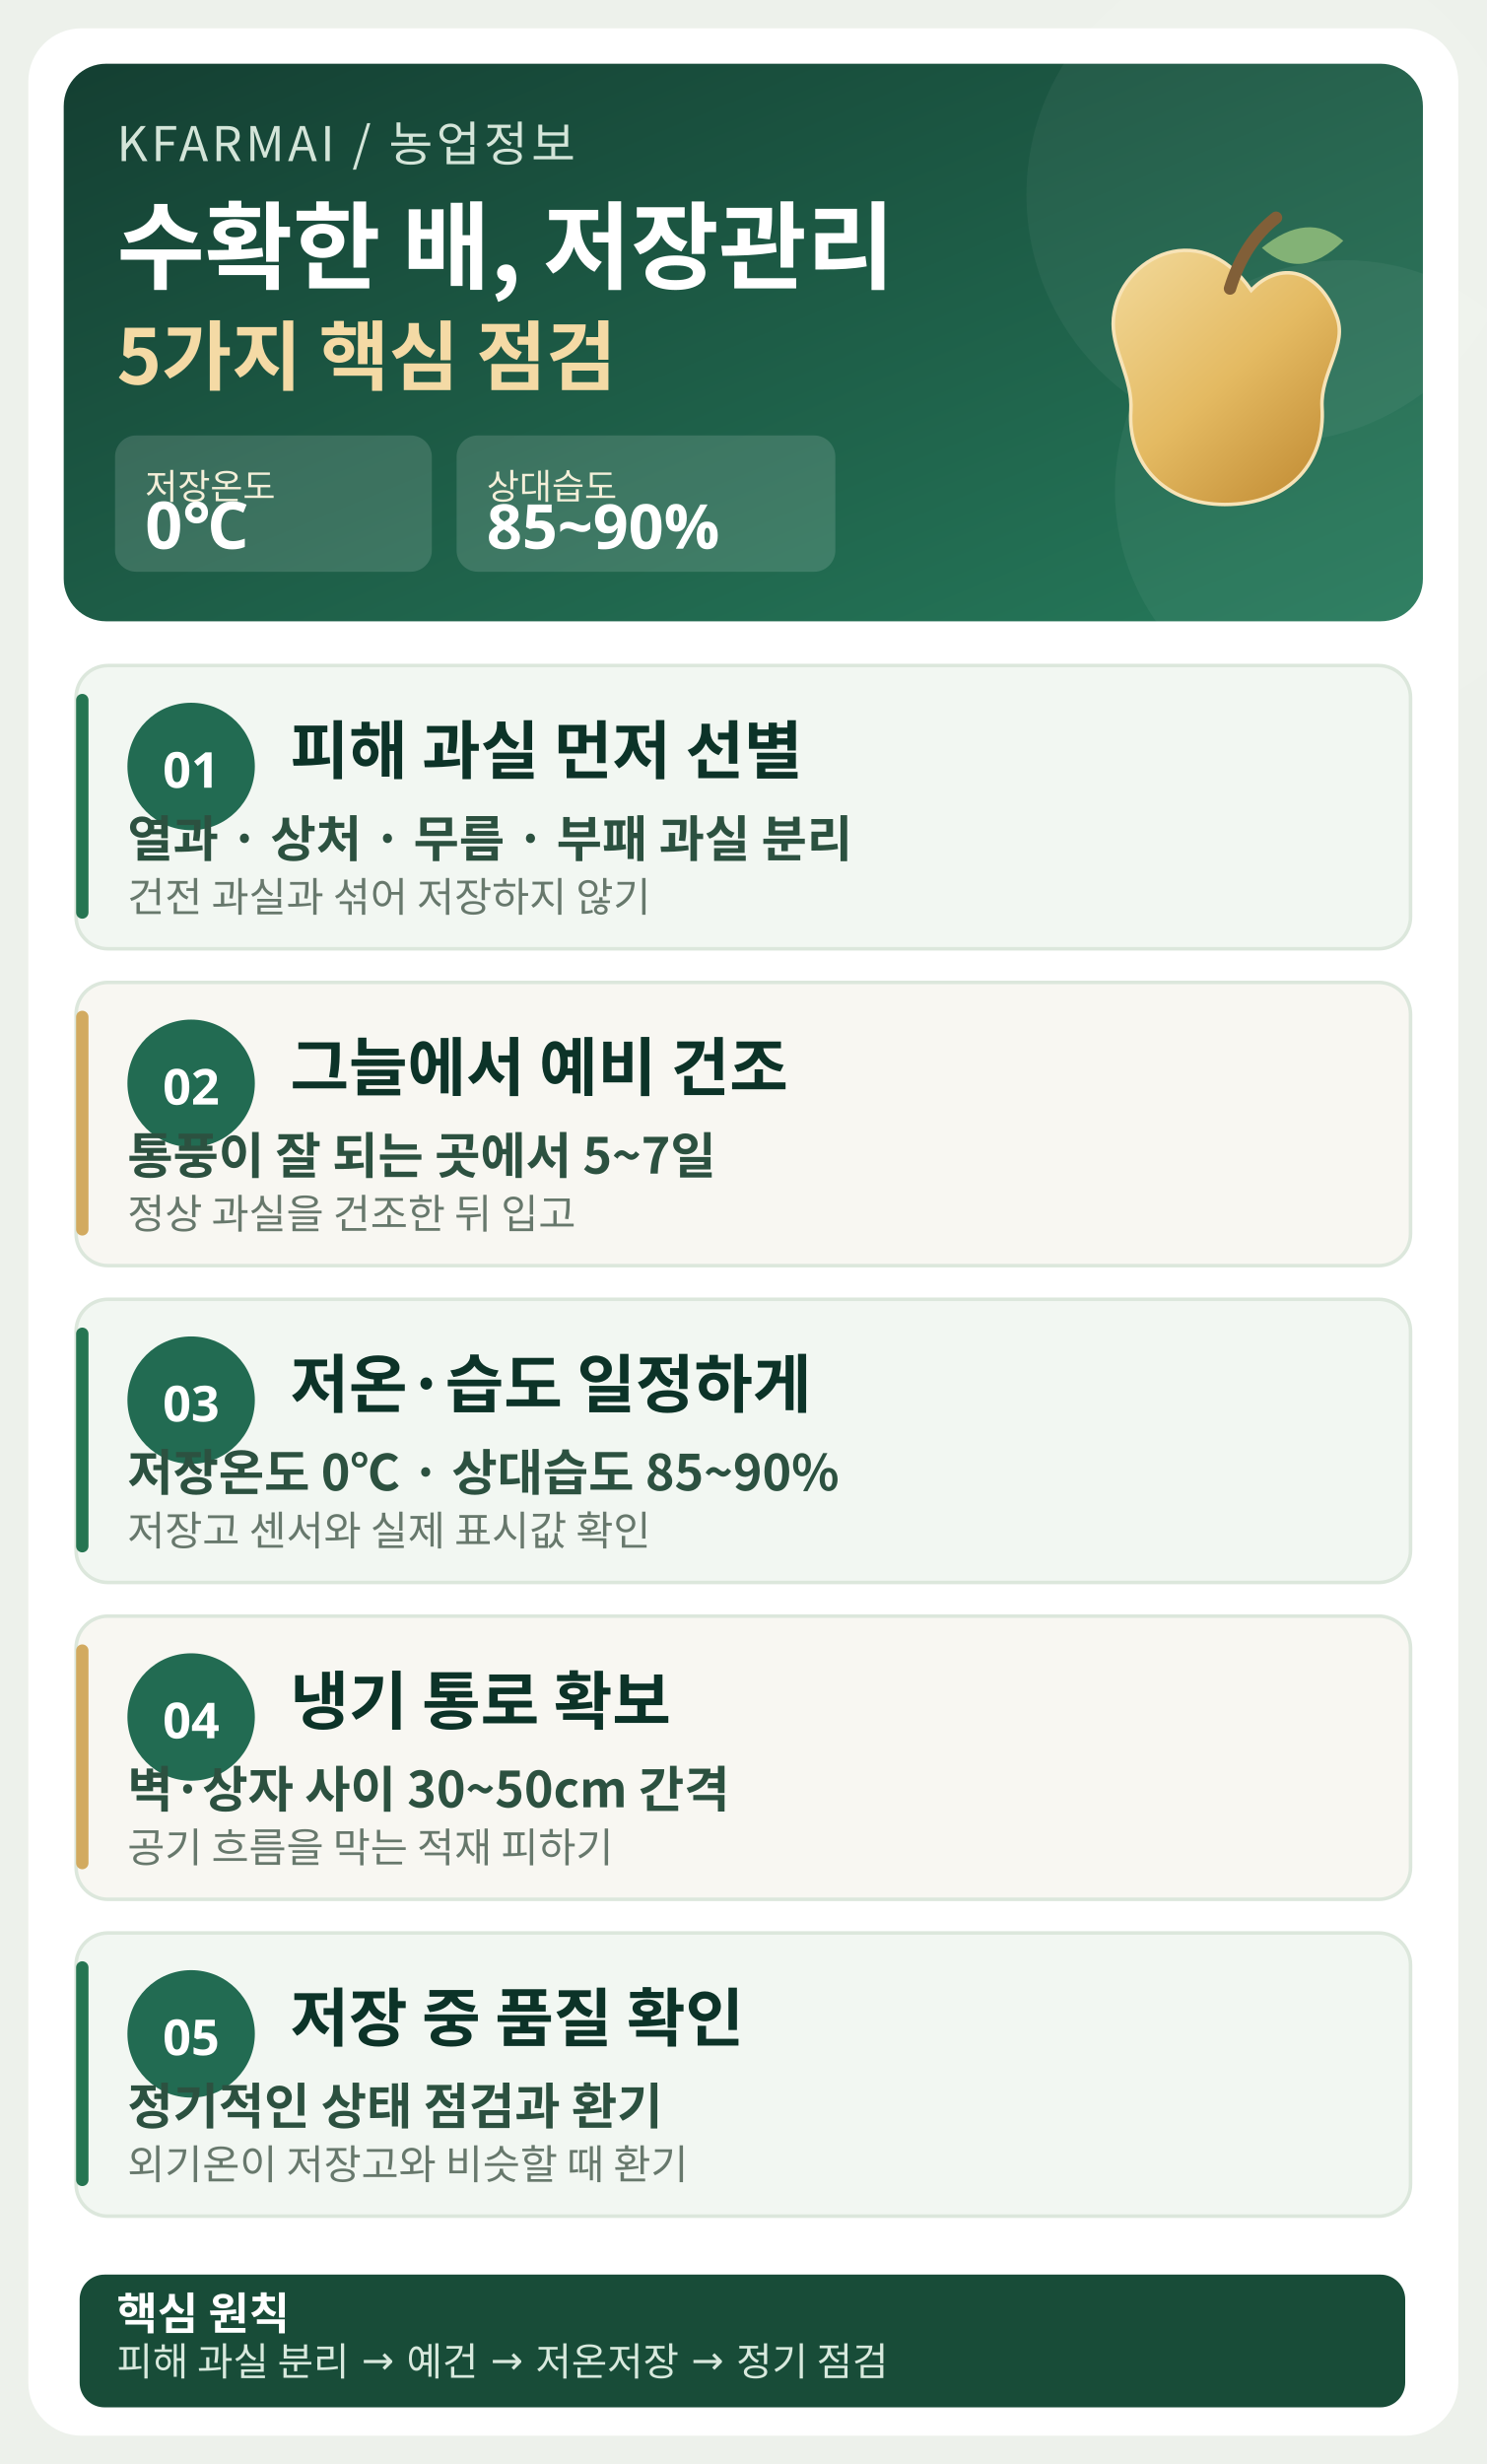
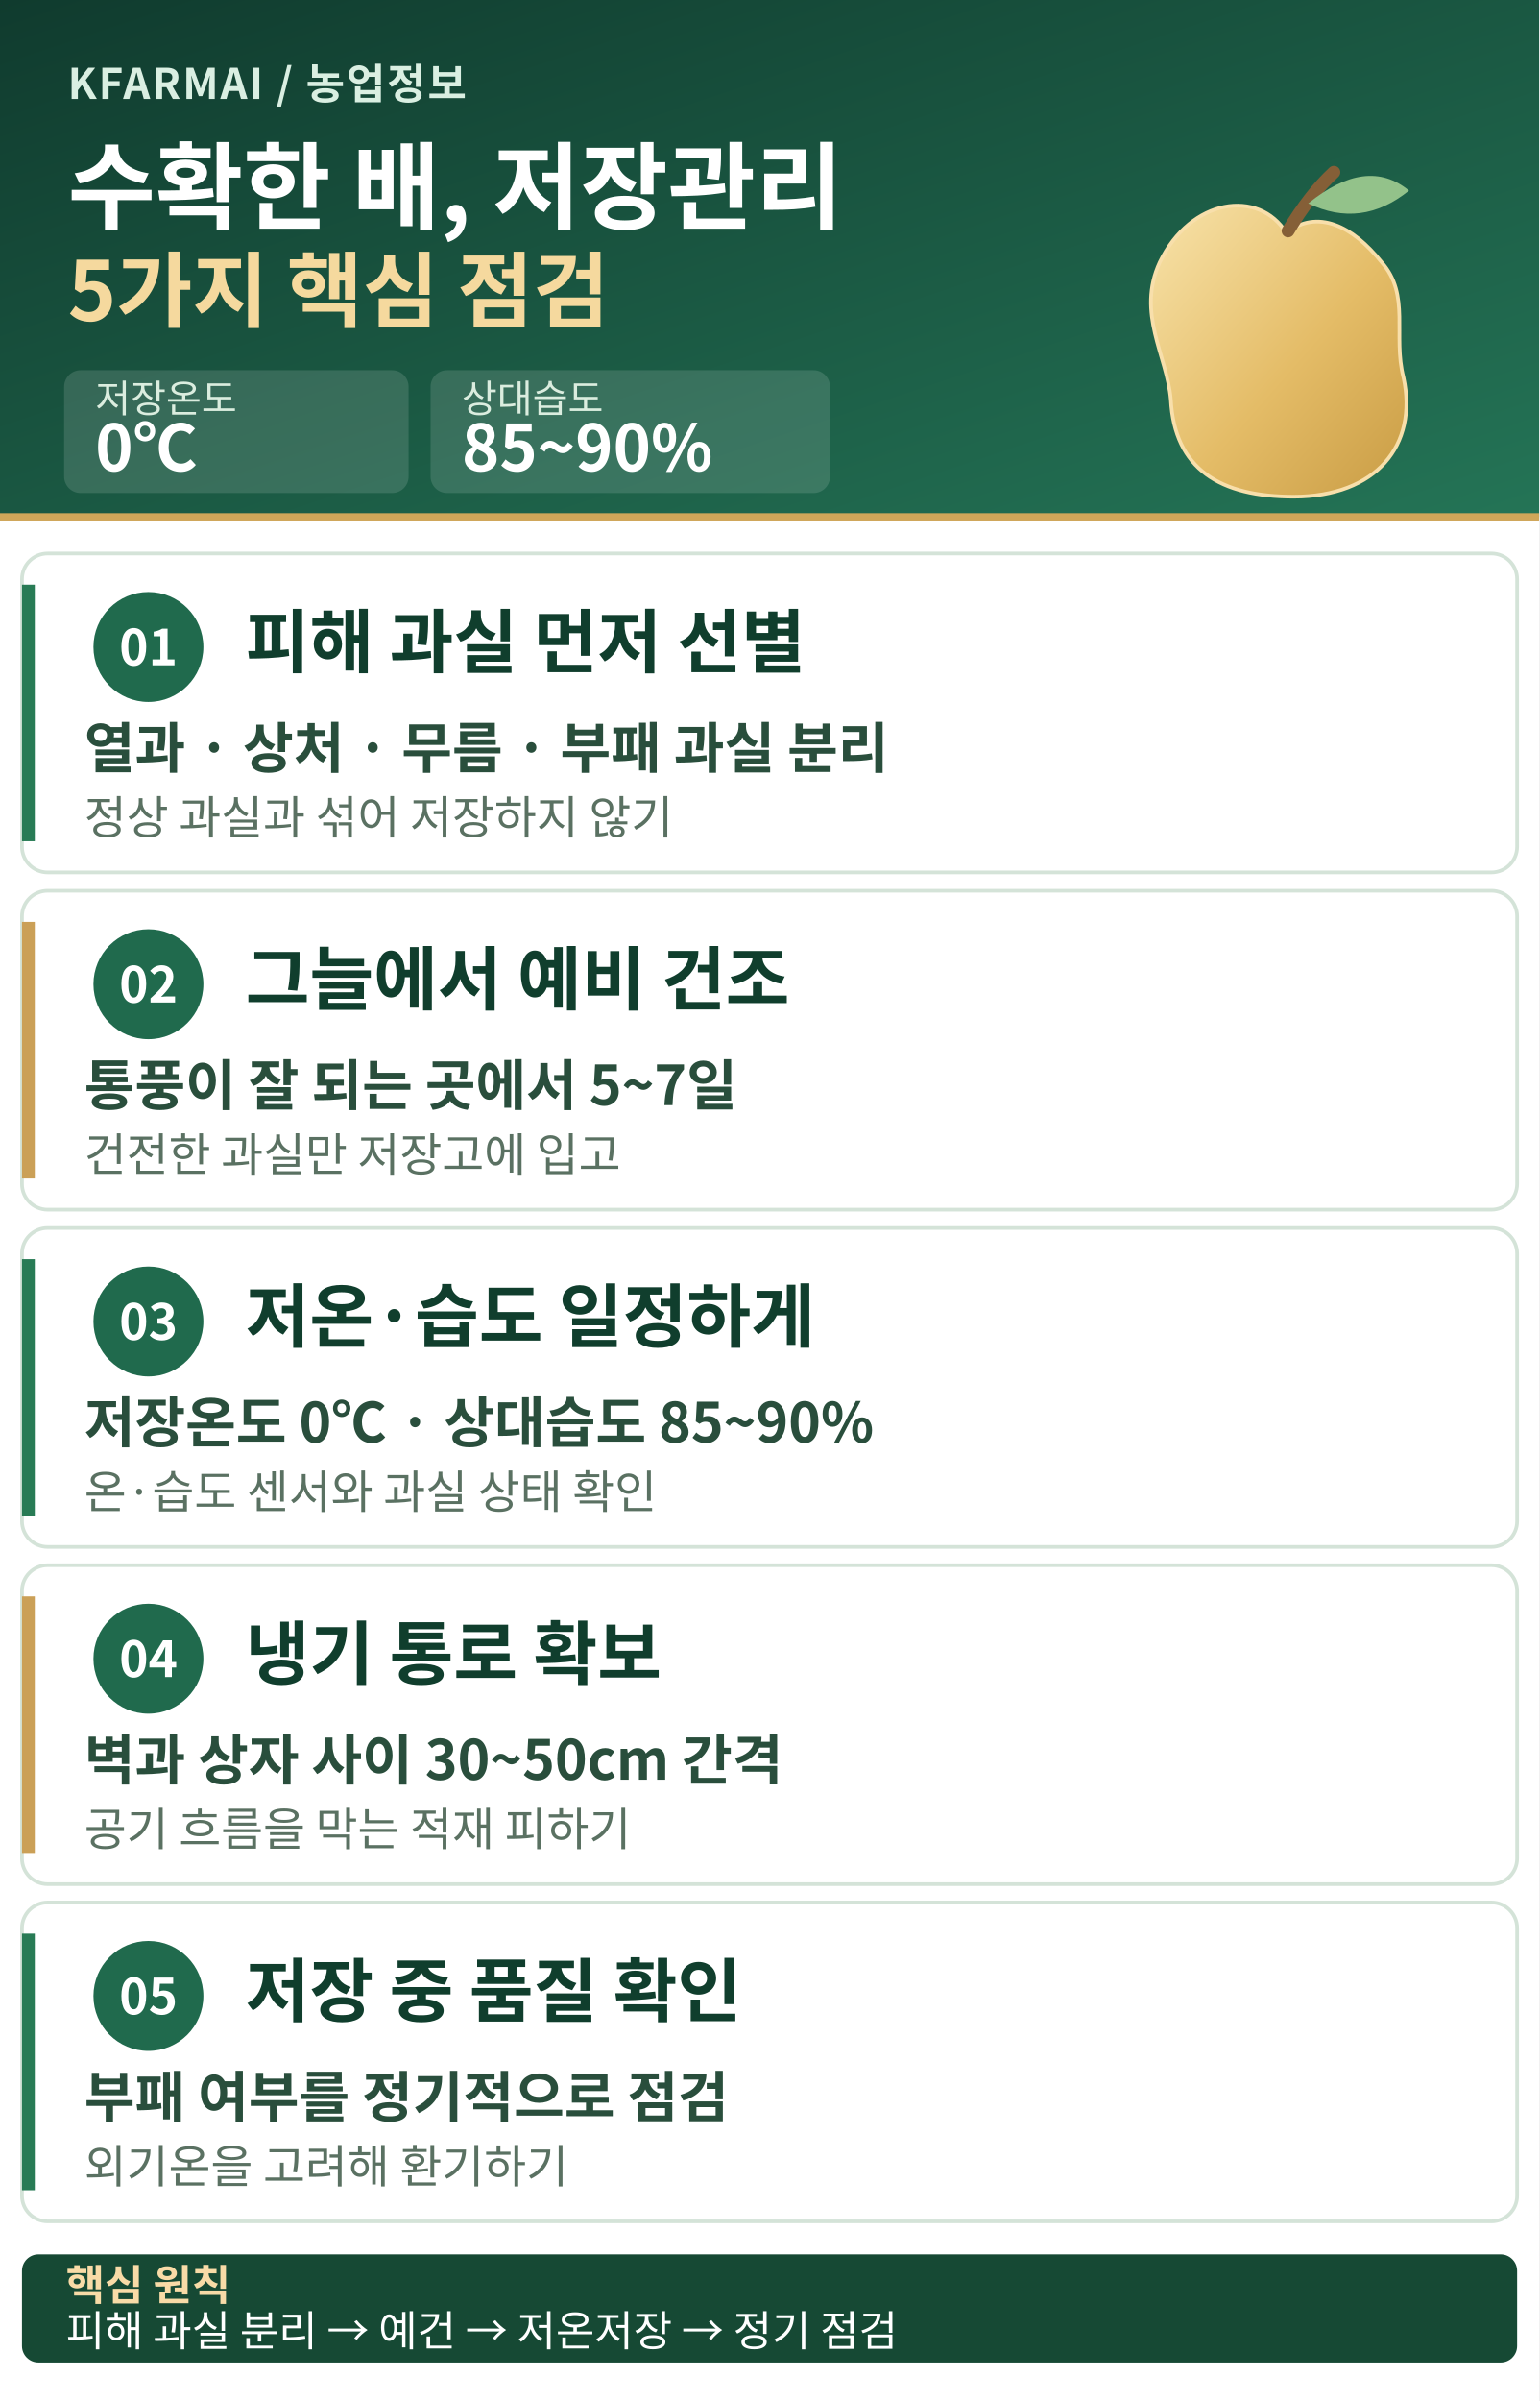
- <svg xmlns="http://www.w3.org/2000/svg" width="840" height="1392" viewBox="0 0 840 1392" role="img" aria-labelledby="infTitle infDesc">
+ <svg xmlns="http://www.w3.org/2000/svg" width="840" height="1310" viewBox="0 0 840 1310" role="img" aria-labelledby="infTitle infDesc">
  <defs>
-     <linearGradient id="forest" x1="0" y1="0" x2="1" y2="1">
-       <stop offset="0" stop-color="#143F32" />
-       <stop offset="1" stop-color="#267A5B" />
+     <linearGradient id="headerGreen" x1="0" y1="0" x2="1" y2="1">
+       <stop offset="0" stop-color="#103B2E" />
+       <stop offset="1" stop-color="#247456" />
    </linearGradient>
-     <linearGradient id="pear" x1="0" y1="0" x2=".8" y2="1">
-       <stop offset="0" stop-color="#F2D99A" />
-       <stop offset=".55" stop-color="#E4BA62" />
-       <stop offset="1" stop-color="#C48F37" />
+     <linearGradient id="goldPear" x1="0" y1="0" x2="1" y2="1">
+       <stop offset="0" stop-color="#F8E3AA" />
+       <stop offset=".55" stop-color="#E4BC67" />
+       <stop offset="1" stop-color="#C99C44" />
    </linearGradient>
  </defs>
-   <rect width="840" height="1392" fill="#EDF1EB" />
-   <rect x="16" y="16" width="808" height="1360" rx="30" fill="#FFF" />
-   <rect x="36" y="36" width="768" height="315" rx="24" fill="url(#forest)" />
-   <circle cx="720" cy="110" r="140" fill="#FFFFFF" opacity=".045" />
-   <circle cx="760" cy="277" r="130" fill="#FFFFFF" opacity=".05" />
-   <text x="66" y="91" font-family="Apple SD Gothic Neo,Malgun Gothic,Noto Sans CJK KR,sans-serif" font-size="27" fill="#D4E5D9" letter-spacing="2">KFARMAI  /  농업정보</text>
-   <text x="66" y="159" font-family="Apple SD Gothic Neo,Malgun Gothic,Noto Sans CJK KR,sans-serif" font-size="54" font-weight="800" fill="#FFFFFF">수확한 배, 저장관리</text>
-   <text x="66" y="217" font-family="Apple SD Gothic Neo,Malgun Gothic,Noto Sans CJK KR,sans-serif" font-size="43" font-weight="750" fill="#F4DAA5">5가지 핵심 점검</text>
-   <rect x="65" y="246" width="179" height="77" rx="12" fill="#FFFFFF" opacity=".14" />
-   <text x="82" y="282" font-family="Apple SD Gothic Neo,Malgun Gothic,sans-serif" font-size="20" fill="#F4EFD9">저장온도</text>
-   <text x="82" y="310" font-family="Apple SD Gothic Neo,Malgun Gothic,sans-serif" font-size="37" font-weight="800" fill="#FFFFFF">0℃</text>
-   <rect x="258" y="246" width="214" height="77" rx="12" fill="#FFFFFF" opacity=".14" />
-   <text x="275" y="282" font-family="Apple SD Gothic Neo,Malgun Gothic,sans-serif" font-size="20" fill="#F4EFD9">상대습도</text>
-   <text x="275" y="310" font-family="Apple SD Gothic Neo,Malgun Gothic,sans-serif" font-size="35" font-weight="800" fill="#FFFFFF">85~90%</text>
-   <path d="M707 164c-30-44-78-16-78 19c0 16 11 31 10 49c-2 30 19 53 53 53c38 0 57-25 55-55c-1-20 15-35 8-52c-10-26-32-31-48-14Z" fill="url(#pear)" stroke="#F7E3B7" stroke-width="2" />
-   <path d="M695 163q8-26 26-40" fill="none" stroke="#815F38" stroke-width="7" stroke-linecap="round" />
-   <path d="M713 140q26-21 46-4q-24 24-46 4" fill="#83B276" />
-   <rect x="43" y="376" width="754" height="160" rx="18" fill="#F2F7F2" stroke="#DCE7DC" stroke-width="2" />
-   <rect x="43" y="392" width="7" height="127" rx="3.5" fill="#267552" />
-   <circle cx="108" cy="433" r="36" fill="#226B52" />
-   <text x="108" y="445" text-anchor="middle" font-family="Apple SD Gothic Neo,Malgun Gothic,sans-serif" font-size="28" font-weight="800" fill="#FFFFFF">01</text>
-   <text x="164" y="437" font-family="Apple SD Gothic Neo,Malgun Gothic,Noto Sans CJK KR,sans-serif" font-size="36" font-weight="780" fill="#0C3328">피해 과실 먼저 선별</text>
-   <text x="72" y="484" font-family="Apple SD Gothic Neo,Malgun Gothic,Noto Sans CJK KR,sans-serif" font-size="28" font-weight="650" fill="#2C5140">열과 · 상처 · 무름 · 부패 과실 분리</text>
-   <text x="72" y="515" font-family="Apple SD Gothic Neo,Malgun Gothic,Noto Sans CJK KR,sans-serif" font-size="23" fill="#67786C">건전 과실과 섞어 저장하지 않기</text>
-   <rect x="43" y="555" width="754" height="160" rx="18" fill="#F8F7F2" stroke="#DCE7DC" stroke-width="2" />
-   <rect x="43" y="571" width="7" height="127" rx="3.5" fill="#D2AA60" />
-   <circle cx="108" cy="612" r="36" fill="#226B52" />
-   <text x="108" y="624" text-anchor="middle" font-family="Apple SD Gothic Neo,Malgun Gothic,sans-serif" font-size="28" font-weight="800" fill="#FFFFFF">02</text>
-   <text x="164" y="616" font-family="Apple SD Gothic Neo,Malgun Gothic,Noto Sans CJK KR,sans-serif" font-size="36" font-weight="780" fill="#0C3328">그늘에서 예비 건조</text>
-   <text x="72" y="663" font-family="Apple SD Gothic Neo,Malgun Gothic,Noto Sans CJK KR,sans-serif" font-size="28" font-weight="650" fill="#2C5140">통풍이 잘 되는 곳에서 5~7일</text>
-   <text x="72" y="694" font-family="Apple SD Gothic Neo,Malgun Gothic,Noto Sans CJK KR,sans-serif" font-size="23" fill="#67786C">정상 과실을 건조한 뒤 입고</text>
-   <rect x="43" y="734" width="754" height="160" rx="18" fill="#F2F7F2" stroke="#DCE7DC" stroke-width="2" />
-   <rect x="43" y="750" width="7" height="127" rx="3.5" fill="#267552" />
-   <circle cx="108" cy="791" r="36" fill="#226B52" />
-   <text x="108" y="803" text-anchor="middle" font-family="Apple SD Gothic Neo,Malgun Gothic,sans-serif" font-size="28" font-weight="800" fill="#FFFFFF">03</text>
-   <text x="164" y="795" font-family="Apple SD Gothic Neo,Malgun Gothic,Noto Sans CJK KR,sans-serif" font-size="36" font-weight="780" fill="#0C3328">저온·습도 일정하게</text>
-   <text x="72" y="842" font-family="Apple SD Gothic Neo,Malgun Gothic,Noto Sans CJK KR,sans-serif" font-size="28" font-weight="650" fill="#2C5140">저장온도 0℃  ·  상대습도 85~90%</text>
-   <text x="72" y="873" font-family="Apple SD Gothic Neo,Malgun Gothic,Noto Sans CJK KR,sans-serif" font-size="23" fill="#67786C">저장고 센서와 실제 표시값 확인</text>
-   <rect x="43" y="913" width="754" height="160" rx="18" fill="#F8F7F2" stroke="#DCE7DC" stroke-width="2" />
-   <rect x="43" y="929" width="7" height="127" rx="3.5" fill="#D2AA60" />
-   <circle cx="108" cy="970" r="36" fill="#226B52" />
-   <text x="108" y="982" text-anchor="middle" font-family="Apple SD Gothic Neo,Malgun Gothic,sans-serif" font-size="28" font-weight="800" fill="#FFFFFF">04</text>
-   <text x="164" y="974" font-family="Apple SD Gothic Neo,Malgun Gothic,Noto Sans CJK KR,sans-serif" font-size="36" font-weight="780" fill="#0C3328">냉기 통로 확보</text>
-   <text x="72" y="1021" font-family="Apple SD Gothic Neo,Malgun Gothic,Noto Sans CJK KR,sans-serif" font-size="28" font-weight="650" fill="#2C5140">벽·상자 사이 30~50cm 간격</text>
-   <text x="72" y="1052" font-family="Apple SD Gothic Neo,Malgun Gothic,Noto Sans CJK KR,sans-serif" font-size="23" fill="#67786C">공기 흐름을 막는 적재 피하기</text>
-   <rect x="43" y="1092" width="754" height="160" rx="18" fill="#F2F7F2" stroke="#DCE7DC" stroke-width="2" />
-   <rect x="43" y="1108" width="7" height="127" rx="3.5" fill="#267552" />
-   <circle cx="108" cy="1149" r="36" fill="#226B52" />
-   <text x="108" y="1161" text-anchor="middle" font-family="Apple SD Gothic Neo,Malgun Gothic,sans-serif" font-size="28" font-weight="800" fill="#FFFFFF">05</text>
-   <text x="164" y="1153" font-family="Apple SD Gothic Neo,Malgun Gothic,Noto Sans CJK KR,sans-serif" font-size="36" font-weight="780" fill="#0C3328">저장 중 품질 확인</text>
-   <text x="72" y="1200" font-family="Apple SD Gothic Neo,Malgun Gothic,Noto Sans CJK KR,sans-serif" font-size="28" font-weight="650" fill="#2C5140">정기적인 상태 점검과 환기</text>
-   <text x="72" y="1231" font-family="Apple SD Gothic Neo,Malgun Gothic,Noto Sans CJK KR,sans-serif" font-size="23" fill="#67786C">외기온이 저장고와 비슷할 때 환기</text>
-   <rect x="45" y="1285" width="749" height="75" rx="14" fill="#184C38" />
-   <text x="66" y="1316" font-family="Apple SD Gothic Neo,Malgun Gothic,sans-serif" font-size="25" font-weight="750" fill="#FFFFFF">핵심 원칙</text>
-   <text x="66" y="1342" font-family="Apple SD Gothic Neo,Malgun Gothic,sans-serif" font-size="22" fill="#D8E9DD">피해 과실 분리 → 예건 → 저온저장 → 정기 점검</text>
+   <rect width="840" height="1310" fill="#FFFFFF" />
+   <rect width="840" height="282" fill="url(#headerGreen)" />
+   <path d="M0 282H840" stroke="#CFA659" stroke-width="4" />
+   <text x="37" y="54" font-family="Malgun Gothic,Noto Sans CJK KR,Apple SD Gothic Neo,sans-serif" font-size="23" font-weight="600" fill="#DAEFE2" letter-spacing="1">KFARMAI  /  농업정보</text>
+   <text x="37" y="121" font-family="Malgun Gothic,Noto Sans CJK KR,Apple SD Gothic Neo,sans-serif" font-size="52" font-weight="800" fill="#FFFFFF">수확한 배, 저장관리</text>
+   <text x="37" y="175" font-family="Malgun Gothic,Noto Sans CJK KR,Apple SD Gothic Neo,sans-serif" font-size="45" font-weight="800" fill="#F5D99E">5가지 핵심 점검</text>
+   <rect x="35" y="202" width="188" height="67" rx="9" fill="#FFFFFF" opacity=".13" />
+   <rect x="235" y="202" width="218" height="67" rx="9" fill="#FFFFFF" opacity=".13" />
+   <text x="52" y="225" font-family="Malgun Gothic,Noto Sans CJK KR,sans-serif" font-size="21" fill="#DBEDDF">저장온도</text>
+   <text x="52" y="257" font-family="Malgun Gothic,Noto Sans CJK KR,sans-serif" font-size="35" font-weight="800" fill="#FFFFFF">0℃</text>
+   <text x="252" y="225" font-family="Malgun Gothic,Noto Sans CJK KR,sans-serif" font-size="21" fill="#DBEDDF">상대습도</text>
+   <text x="252" y="257" font-family="Malgun Gothic,Noto Sans CJK KR,sans-serif" font-size="35" font-weight="800" fill="#FFFFFF">85~90%</text>
+   <path d="M702 127C687 103 650 108 633 143C620 171 637 194 639 218C641 256 666 271 706 271C751 271 774 243 766 206C760 183 770 161 754 143C738 123 719 114 702 127Z" fill="url(#goldPear)" stroke="#F8DFAB" stroke-width="2" />
+   <path d="M703 126Q715 106 728 94" fill="none" stroke="#855F37" stroke-width="7" stroke-linecap="round" />
+   <path d="M714 111Q746 85 769 104Q743 125 714 111Z" fill="#93C28A" />
+   <g data-check="01">
+     <rect x="12" y="302" width="816" height="174" rx="14" fill="#FFFFFF" stroke="#D4E3D8" stroke-width="2" />
+     <rect x="12" y="319" width="7" height="140" fill="#287B55" />
+     <circle cx="81" cy="353" r="30" fill="#206A4D" />
+     <text x="81" y="363" text-anchor="middle" font-family="Malgun Gothic,Noto Sans CJK KR,sans-serif" font-size="27" font-weight="800" fill="#FFFFFF">01</text>
+     <text x="134" y="364" font-family="Malgun Gothic,Noto Sans CJK KR,Apple SD Gothic Neo,sans-serif" font-size="38" font-weight="750" fill="#103E2D">피해 과실 먼저 선별</text>
+     <text x="46" y="419" font-family="Malgun Gothic,Noto Sans CJK KR,Apple SD Gothic Neo,sans-serif" font-size="30" font-weight="600" fill="#294E3C">열과 · 상처 · 무름 · 부패 과실 분리</text>
+     <text x="46" y="455" font-family="Malgun Gothic,Noto Sans CJK KR,Apple SD Gothic Neo,sans-serif" font-size="25" fill="#5A7162">정상 과실과 섞어 저장하지 않기</text>
+   </g>
+   <g data-check="02">
+     <rect x="12" y="486" width="816" height="174" rx="14" fill="#FFFFFF" stroke="#D4E3D8" stroke-width="2" />
+     <rect x="12" y="503" width="7" height="140" fill="#CBA057" />
+     <circle cx="81" cy="537" r="30" fill="#206A4D" />
+     <text x="81" y="547" text-anchor="middle" font-family="Malgun Gothic,Noto Sans CJK KR,sans-serif" font-size="27" font-weight="800" fill="#FFFFFF">02</text>
+     <text x="134" y="548" font-family="Malgun Gothic,Noto Sans CJK KR,Apple SD Gothic Neo,sans-serif" font-size="38" font-weight="750" fill="#103E2D">그늘에서 예비 건조</text>
+     <text x="46" y="603" font-family="Malgun Gothic,Noto Sans CJK KR,Apple SD Gothic Neo,sans-serif" font-size="30" font-weight="600" fill="#294E3C">통풍이 잘 되는 곳에서 5~7일</text>
+     <text x="46" y="639" font-family="Malgun Gothic,Noto Sans CJK KR,Apple SD Gothic Neo,sans-serif" font-size="25" fill="#5A7162">건전한 과실만 저장고에 입고</text>
+   </g>
+   <g data-check="03">
+     <rect x="12" y="670" width="816" height="174" rx="14" fill="#FFFFFF" stroke="#D4E3D8" stroke-width="2" />
+     <rect x="12" y="687" width="7" height="140" fill="#287B55" />
+     <circle cx="81" cy="721" r="30" fill="#206A4D" />
+     <text x="81" y="731" text-anchor="middle" font-family="Malgun Gothic,Noto Sans CJK KR,sans-serif" font-size="27" font-weight="800" fill="#FFFFFF">03</text>
+     <text x="134" y="732" font-family="Malgun Gothic,Noto Sans CJK KR,Apple SD Gothic Neo,sans-serif" font-size="38" font-weight="750" fill="#103E2D">저온·습도 일정하게</text>
+     <text x="46" y="787" font-family="Malgun Gothic,Noto Sans CJK KR,Apple SD Gothic Neo,sans-serif" font-size="30" font-weight="600" fill="#294E3C">저장온도 0℃ · 상대습도 85~90%</text>
+     <text x="46" y="823" font-family="Malgun Gothic,Noto Sans CJK KR,Apple SD Gothic Neo,sans-serif" font-size="25" fill="#5A7162">온·습도 센서와 과실 상태 확인</text>
+   </g>
+   <g data-check="04">
+     <rect x="12" y="854" width="816" height="174" rx="14" fill="#FFFFFF" stroke="#D4E3D8" stroke-width="2" />
+     <rect x="12" y="871" width="7" height="140" fill="#CBA057" />
+     <circle cx="81" cy="905" r="30" fill="#206A4D" />
+     <text x="81" y="915" text-anchor="middle" font-family="Malgun Gothic,Noto Sans CJK KR,sans-serif" font-size="27" font-weight="800" fill="#FFFFFF">04</text>
+     <text x="134" y="916" font-family="Malgun Gothic,Noto Sans CJK KR,Apple SD Gothic Neo,sans-serif" font-size="38" font-weight="750" fill="#103E2D">냉기 통로 확보</text>
+     <text x="46" y="971" font-family="Malgun Gothic,Noto Sans CJK KR,Apple SD Gothic Neo,sans-serif" font-size="30" font-weight="600" fill="#294E3C">벽과 상자 사이 30~50cm 간격</text>
+     <text x="46" y="1007" font-family="Malgun Gothic,Noto Sans CJK KR,Apple SD Gothic Neo,sans-serif" font-size="25" fill="#5A7162">공기 흐름을 막는 적재 피하기</text>
+   </g>
+   <g data-check="05">
+     <rect x="12" y="1038" width="816" height="174" rx="14" fill="#FFFFFF" stroke="#D4E3D8" stroke-width="2" />
+     <rect x="12" y="1055" width="7" height="140" fill="#287B55" />
+     <circle cx="81" cy="1089" r="30" fill="#206A4D" />
+     <text x="81" y="1099" text-anchor="middle" font-family="Malgun Gothic,Noto Sans CJK KR,sans-serif" font-size="27" font-weight="800" fill="#FFFFFF">05</text>
+     <text x="134" y="1100" font-family="Malgun Gothic,Noto Sans CJK KR,Apple SD Gothic Neo,sans-serif" font-size="38" font-weight="750" fill="#103E2D">저장 중 품질 확인</text>
+     <text x="46" y="1155" font-family="Malgun Gothic,Noto Sans CJK KR,Apple SD Gothic Neo,sans-serif" font-size="30" font-weight="600" fill="#294E3C">부패 여부를 정기적으로 점검</text>
+     <text x="46" y="1191" font-family="Malgun Gothic,Noto Sans CJK KR,Apple SD Gothic Neo,sans-serif" font-size="25" fill="#5A7162">외기온을 고려해 환기하기</text>
+   </g>
+   <rect x="12" y="1230" width="816" height="59" rx="9" fill="#164934" />
+   <text x="36" y="1255" font-family="Malgun Gothic,Noto Sans CJK KR,sans-serif" font-size="23" font-weight="700" fill="#F8DBA7">핵심 원칙</text>
+   <text x="36" y="1280" font-family="Malgun Gothic,Noto Sans CJK KR,sans-serif" font-size="23" fill="#FFFFFF">피해 과실 분리 → 예건 → 저온저장 → 정기 점검</text>
</svg>
